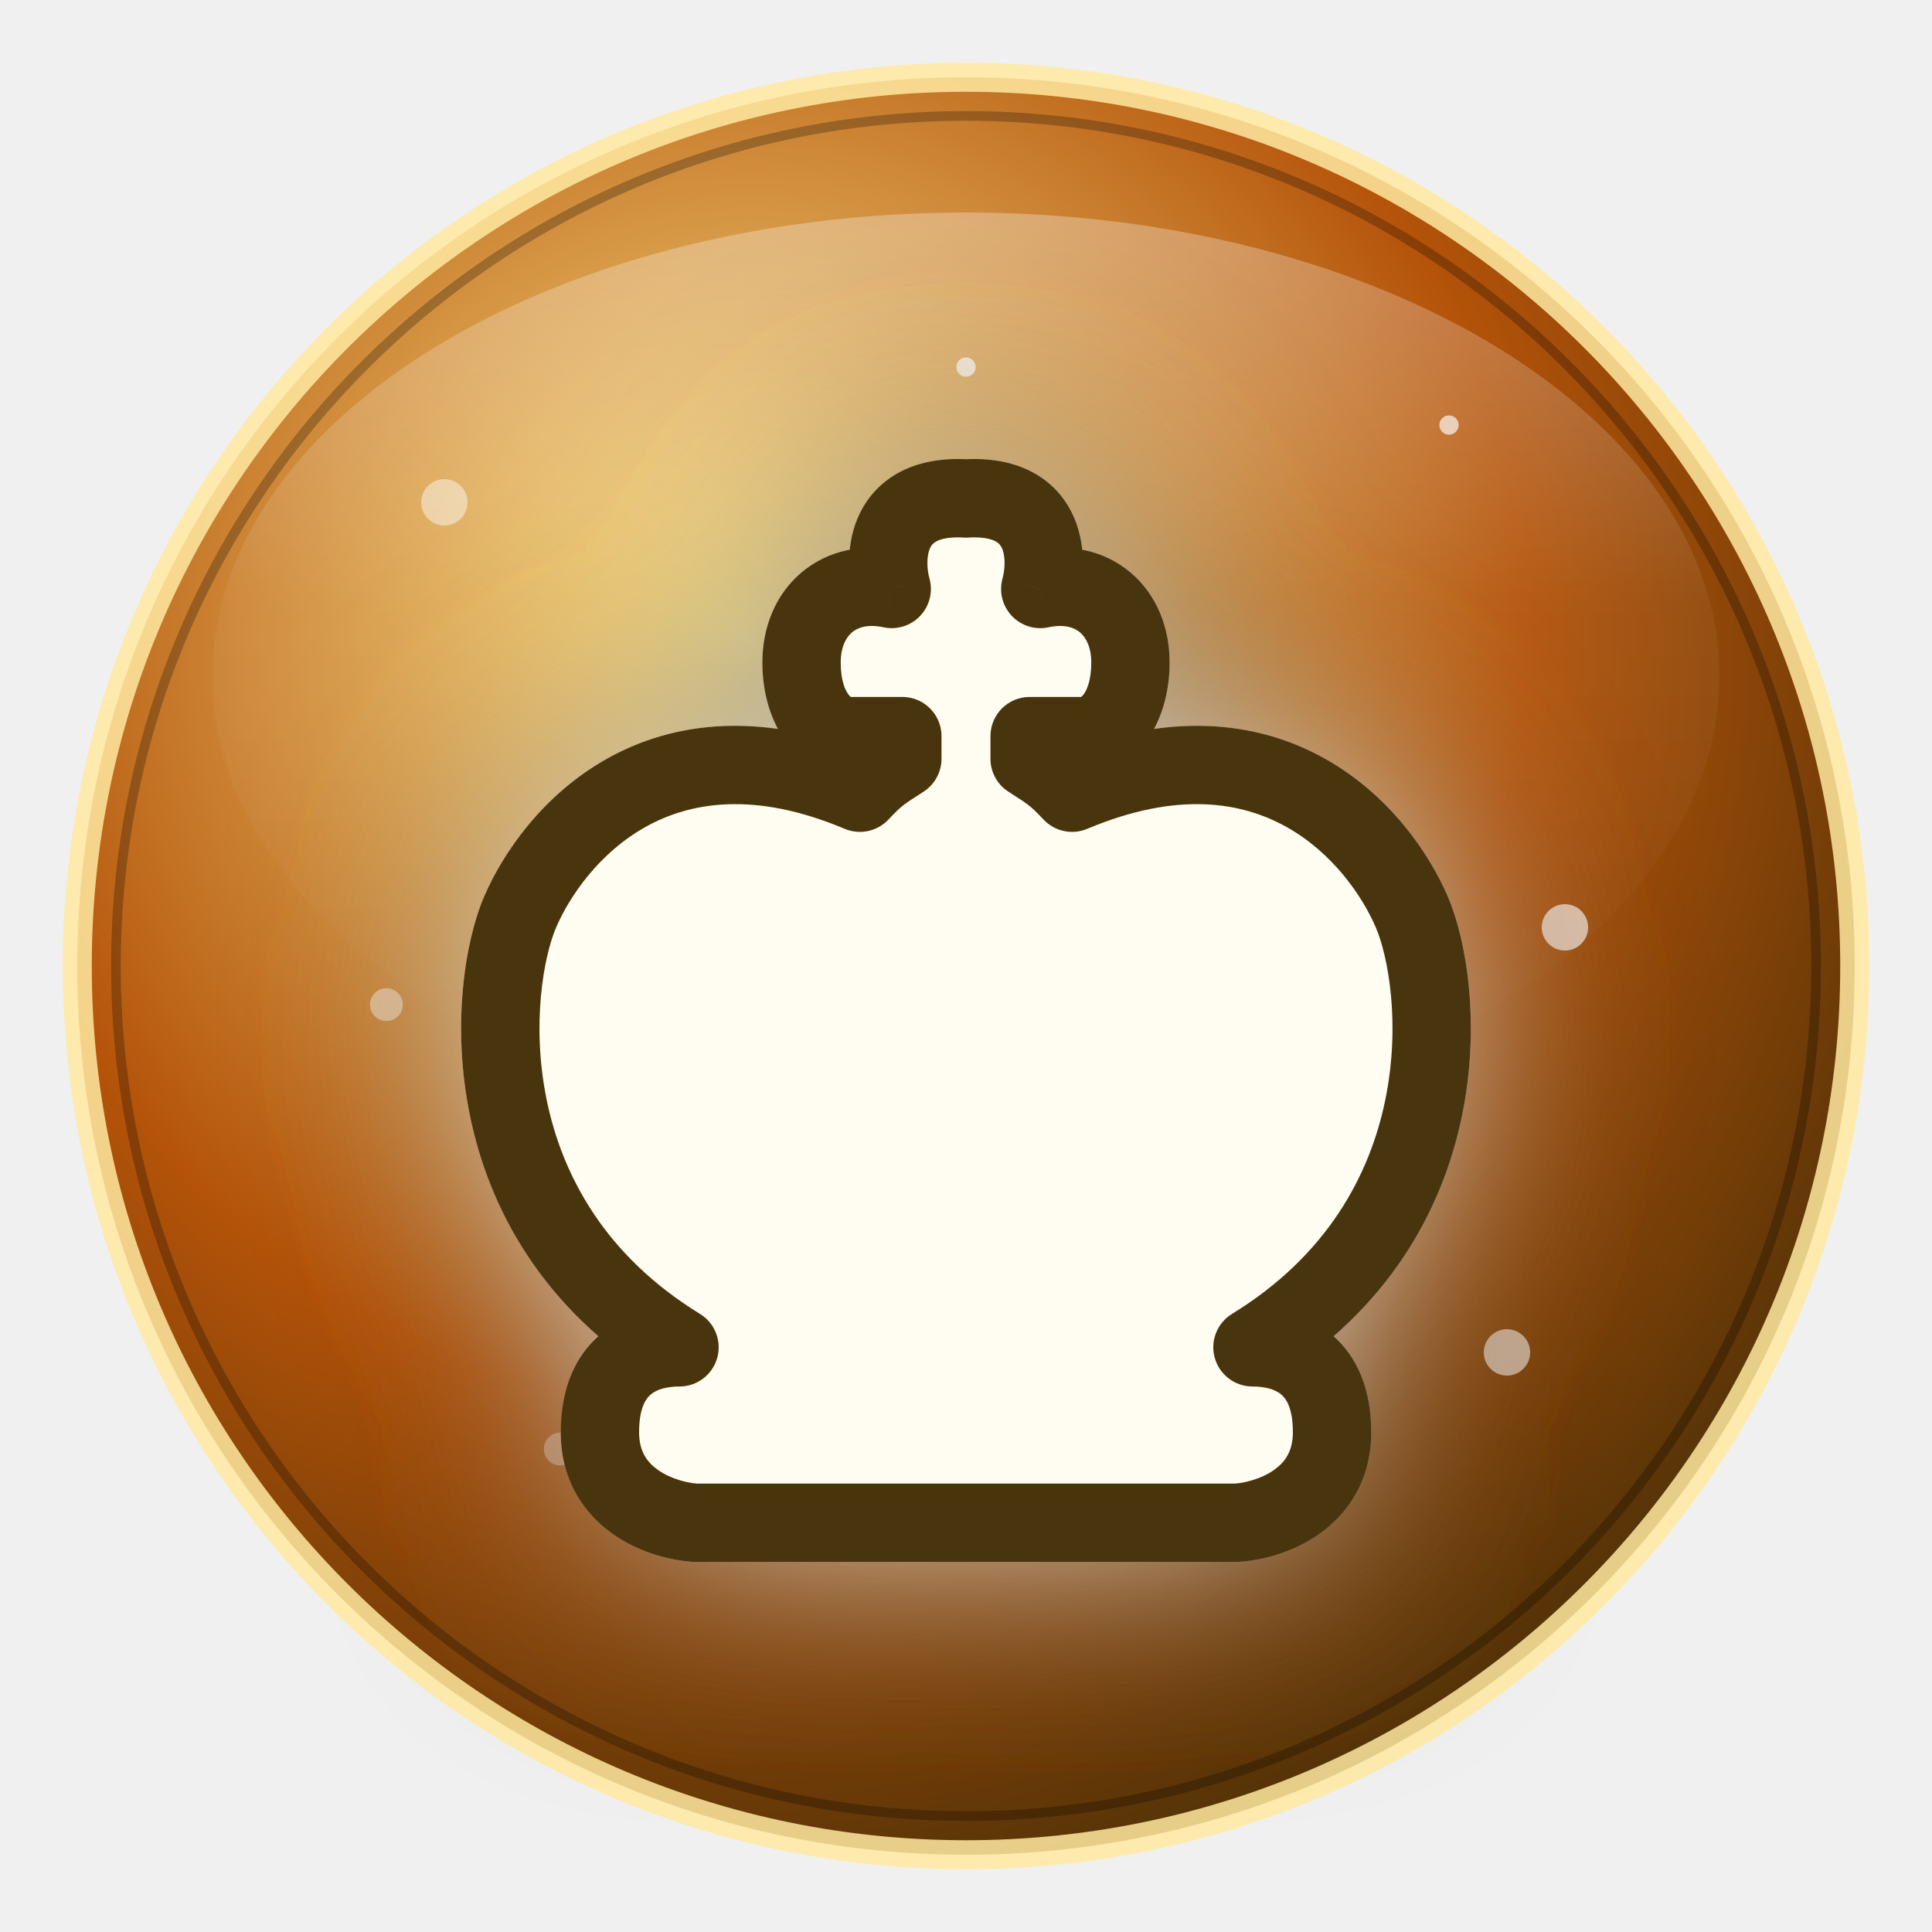
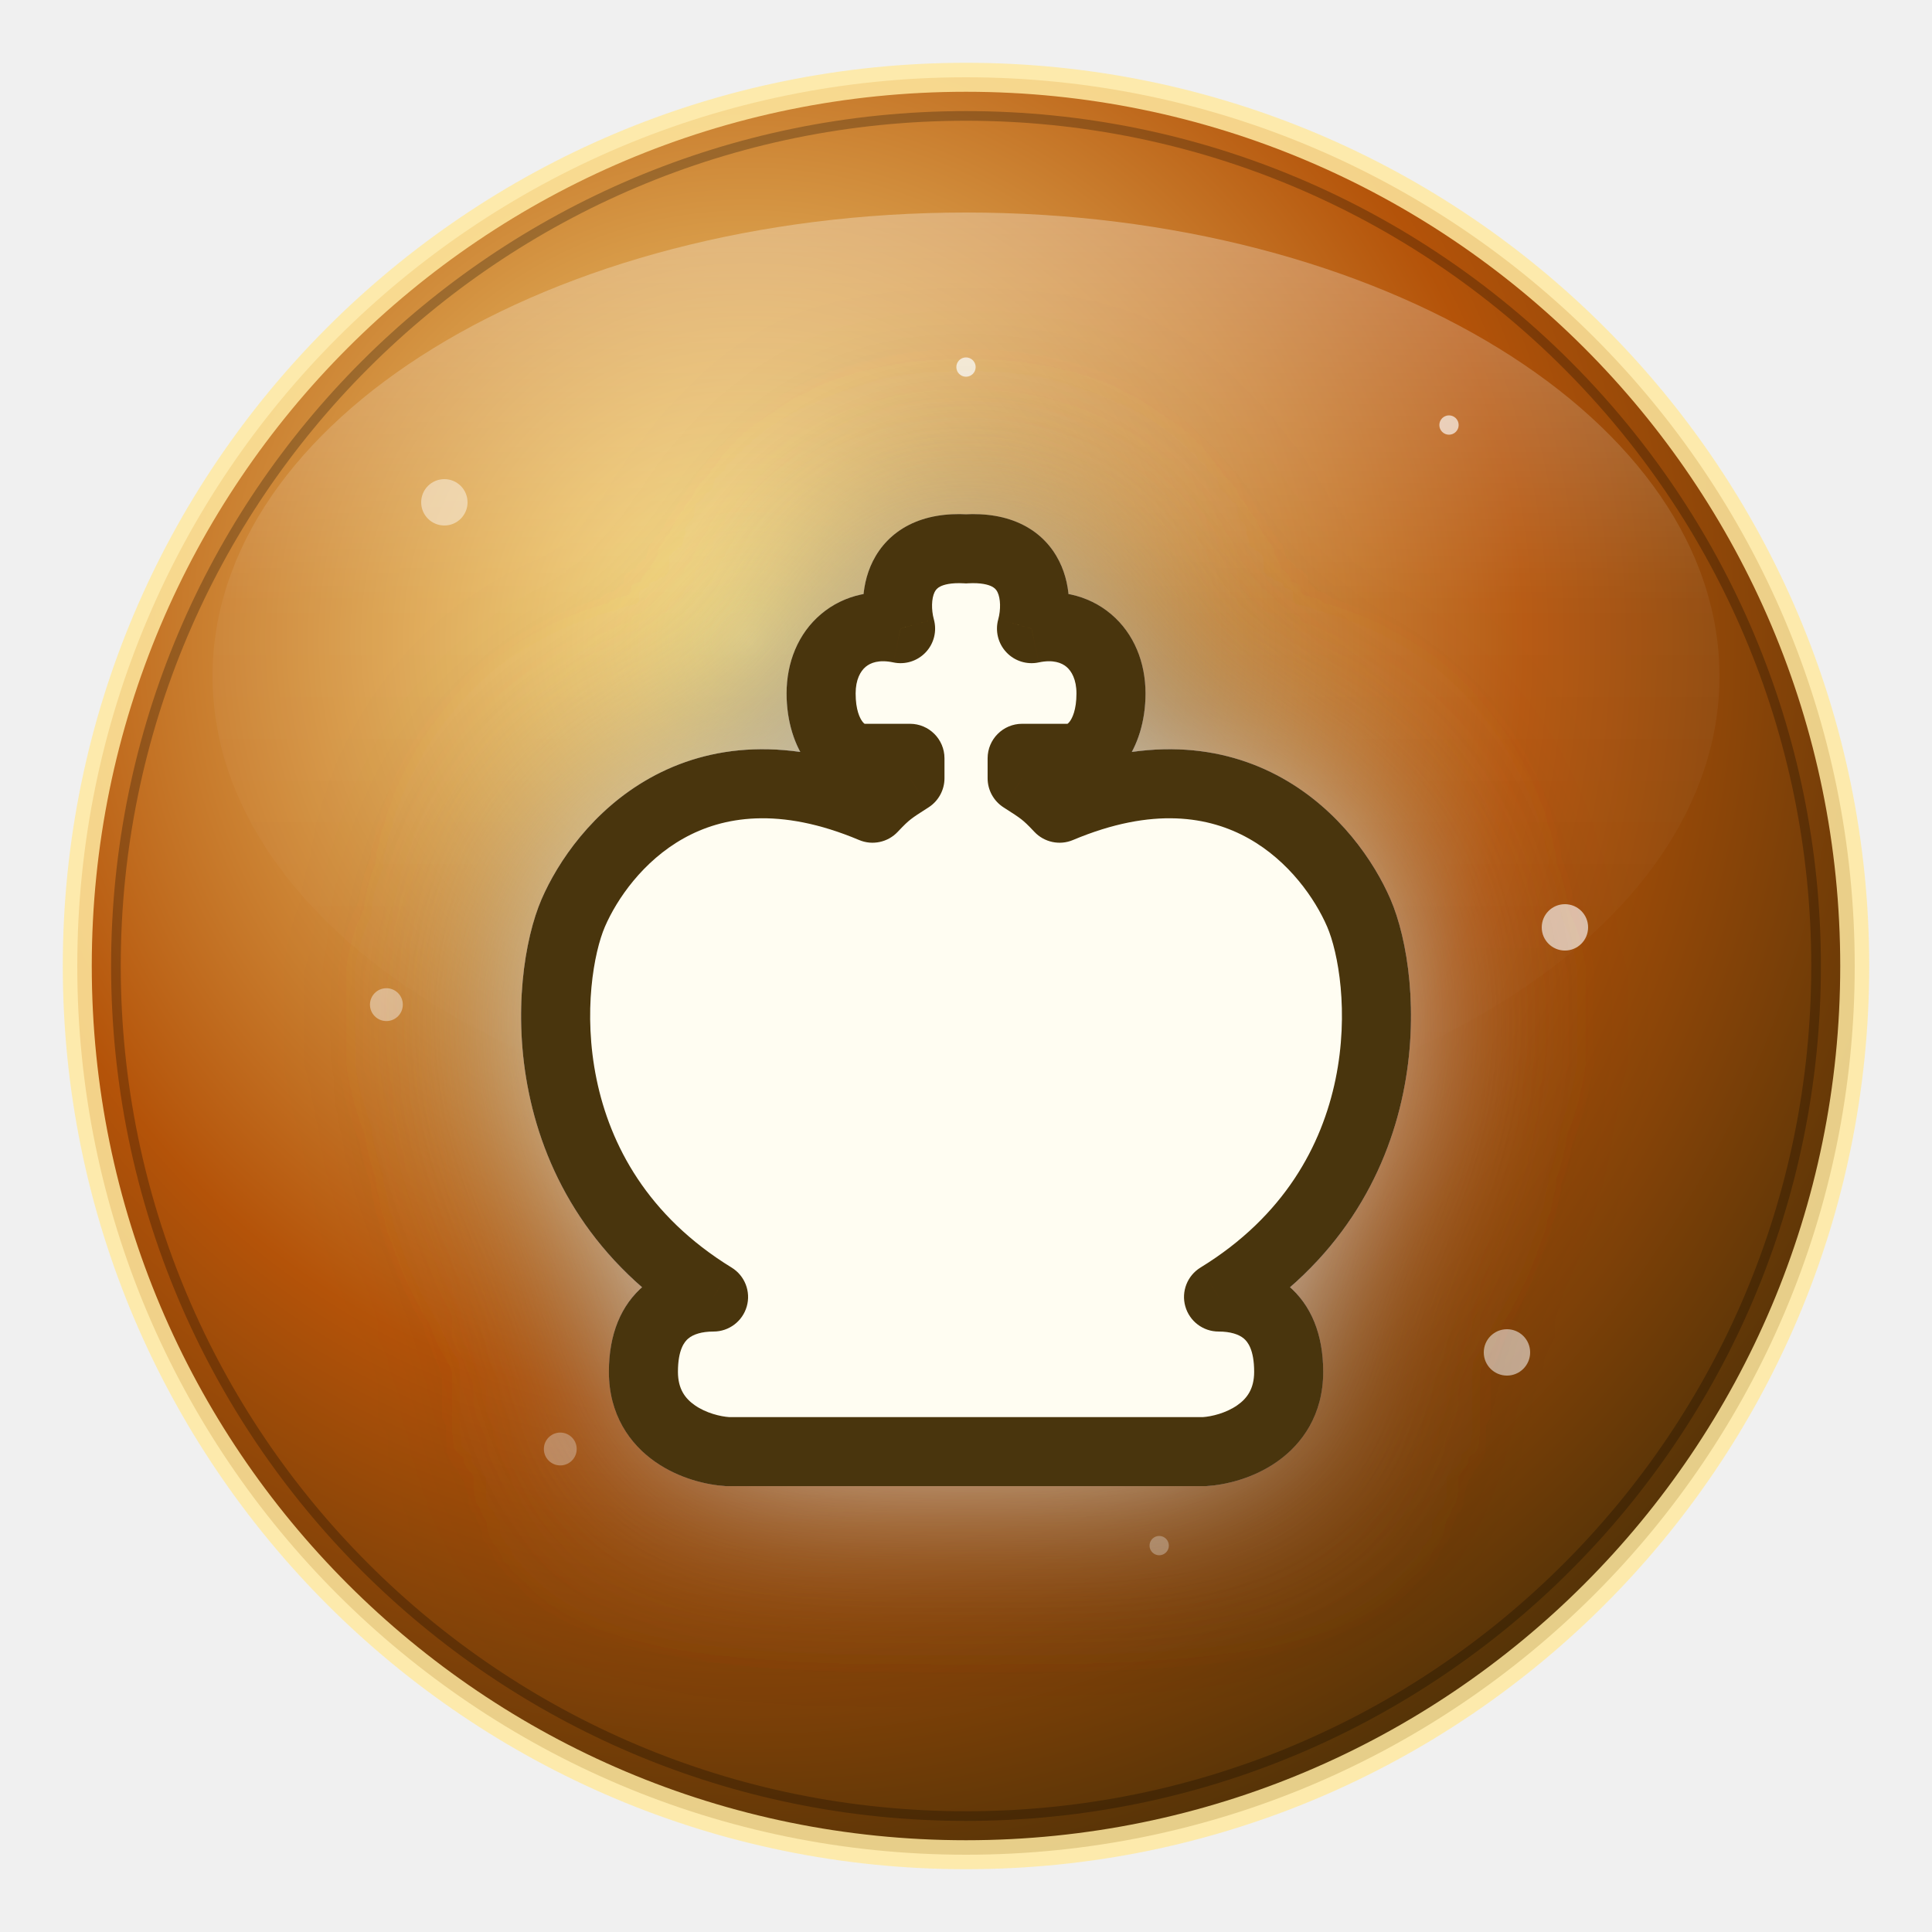
<svg xmlns="http://www.w3.org/2000/svg" width="200" height="200" viewBox="0 0 200 200">
  <defs>
    <radialGradient id="bgavatar_legend_zeussvg" cx="38%" cy="32%" r="78%">
      <stop offset="0%" stop-color="#FDE68A" />
      <stop offset="55%" stop-color="#B45309" />
      <stop offset="100%" stop-color="#3A2A06" />
    </radialGradient>
    <linearGradient id="glossavatar_legend_zeussvg" x1="0" y1="0" x2="0" y2="1">
      <stop offset="0%" stop-color="#FFFFFF" stop-opacity="0.30" />
      <stop offset="42%" stop-color="#FFFFFF" stop-opacity="0.05" />
      <stop offset="100%" stop-color="#FFFFFF" stop-opacity="0" />
    </linearGradient>
    <filter id="glowavatar_legend_zeussvg" x="-30%" y="-30%" width="160%" height="160%">
      <feGaussianBlur stdDeviation="3.2" result="b" />
      <feMerge>
        <feMergeNode in="b" />
        <feMergeNode in="SourceGraphic" />
      </feMerge>
    </filter>
  </defs>
  <circle cx="100" cy="100" r="92" fill="url(#bgavatar_legend_zeussvg)" />
  <circle cx="46" cy="52" r="2.4" fill="#FFFFFF" opacity="0.45" />
  <circle cx="150" cy="44" r="1.0" fill="#FFFFFF" opacity="0.65" />
  <circle cx="58" cy="150" r="1.7" fill="#FFFFFF" opacity="0.35" />
  <circle cx="156" cy="140" r="2.4" fill="#FFFFFF" opacity="0.55" />
  <circle cx="100" cy="38" r="1.0" fill="#FFFFFF" opacity="0.75" />
  <circle cx="40" cy="104" r="1.7" fill="#FFFFFF" opacity="0.45" />
  <circle cx="162" cy="96" r="2.4" fill="#FFFFFF" opacity="0.65" />
  <circle cx="120" cy="160" r="1.0" fill="#FFFFFF" opacity="0.35" />
  <ellipse cx="100" cy="70" rx="78" ry="48" fill="url(#glossavatar_legend_zeussvg)" />
-   <g transform="translate(46.53 45.00) scale(3.6875)" filter="url(#glowavatar_legend_zeussvg)">
+   <g transform="translate(52.88 51.00) scale(3.25)" filter="url(#glowavatar_legend_zeussvg)">
    <path d="M4.223 28.003C4.223 29.909 6.01 30.492 6.904 30.545H22.096C22.99 30.492 24.777 29.909 24.777 28.003C24.777 26.096 23.585 25.62 22.543 25.62C28.5 21.966 27.905 15.452 27.011 13.386C26.117 11.321 23.139 7.667 17.479 10.05C17.032 9.574 16.883 9.478 16.287 9.097V8.462H17.777C18.372 8.462 19.117 7.826 19.117 6.396C19.117 4.966 18.075 4.013 16.585 4.331C16.833 3.431 16.764 1.662 14.5 1.789C12.236 1.662 12.166 3.431 12.415 4.331C10.925 4.013 9.883 4.966 9.883 6.396C9.883 7.826 10.627 8.462 11.223 8.462H12.713V9.097C12.117 9.478 11.968 9.574 11.521 10.05C5.861 7.667 2.883 11.321 1.989 13.386C1.095 15.452 0.5 21.966 6.457 25.62C5.415 25.62 4.223 26.096 4.223 28.003Z" fill="#FFFDF2" />
    <path d="M6.904 30.545L6.839 31.643L6.871 31.645H6.904V30.545ZM6.457 25.62V26.72C6.95 26.72 7.382 26.392 7.516 25.918C7.65 25.445 7.452 24.939 7.032 24.682L6.457 25.62ZM1.989 13.386L0.979 12.95L0.979 12.95L1.989 13.386ZM11.521 10.05L11.094 11.064C11.518 11.243 12.009 11.138 12.324 10.803L11.521 10.05ZM12.713 9.097L13.306 10.024C13.621 9.821 13.813 9.472 13.813 9.097H12.713ZM12.713 8.462H13.813C13.813 7.854 13.32 7.362 12.713 7.362V8.462ZM11.223 8.462L11.223 7.362L11.223 7.362L11.223 8.462ZM12.415 4.331L12.185 5.407C12.561 5.487 12.951 5.365 13.215 5.085C13.479 4.806 13.577 4.409 13.475 4.038L12.415 4.331ZM14.5 1.789L14.438 2.887L14.5 2.891L14.562 2.887L14.5 1.789ZM22.096 30.545V31.645H22.128L22.161 31.643L22.096 30.545ZM22.543 25.62L21.968 24.682C21.548 24.939 21.35 25.445 21.484 25.918C21.618 26.392 22.05 26.72 22.543 26.72V25.62ZM27.011 13.386L28.02 12.95L28.02 12.95L27.011 13.386ZM17.479 10.05L16.676 10.803C16.991 11.138 17.482 11.243 17.906 11.064L17.479 10.05ZM16.287 9.097H15.187C15.187 9.472 15.378 9.821 15.694 10.024L16.287 9.097ZM16.287 8.462V7.362C15.68 7.362 15.187 7.854 15.187 8.462H16.287ZM17.777 8.462L17.777 7.362H17.777V8.462ZM16.585 4.331L15.525 4.038C15.423 4.409 15.521 4.806 15.785 5.085C16.048 5.365 16.439 5.487 16.815 5.407L16.585 4.331ZM6.969 29.447C6.675 29.429 6.214 29.316 5.859 29.067C5.551 28.852 5.323 28.547 5.323 28.003H3.123C3.123 29.365 3.788 30.304 4.598 30.87C5.36 31.403 6.239 31.607 6.839 31.643L6.969 29.447ZM5.323 28.003C5.323 27.292 5.534 27.041 5.654 26.941C5.812 26.809 6.079 26.72 6.457 26.72V24.52C5.793 24.52 4.943 24.668 4.244 25.252C3.508 25.867 3.123 26.807 3.123 28.003H5.323ZM7.032 24.682C4.347 23.035 3.162 20.773 2.731 18.685C2.29 16.547 2.648 14.634 2.998 13.823L0.979 12.95C0.437 14.204 0.05 16.581 0.577 19.13C1.113 21.729 2.61 24.55 5.882 26.557L7.032 24.682ZM2.998 13.823C3.378 12.947 4.206 11.736 5.504 11.011C6.746 10.317 8.547 9.992 11.094 11.064L11.948 9.037C8.835 7.726 6.317 8.036 4.431 9.09C2.602 10.112 1.494 11.761 0.979 12.95L2.998 13.823ZM12.324 10.803C12.531 10.582 12.636 10.485 12.739 10.404C12.857 10.312 12.993 10.223 13.306 10.024L12.12 8.171C11.836 8.352 11.601 8.502 11.383 8.672C11.151 8.853 10.958 9.042 10.719 9.298L12.324 10.803ZM13.813 9.097V8.462H11.613V9.097H13.813ZM12.713 7.362H11.223V9.562H12.713V7.362ZM11.223 7.362C11.319 7.362 11.287 7.405 11.2 7.293C11.119 7.187 10.983 6.923 10.983 6.396H8.783C8.783 8.152 9.772 9.562 11.223 9.562L11.223 7.362ZM10.983 6.396C10.983 5.949 11.141 5.683 11.3 5.549C11.45 5.422 11.723 5.308 12.185 5.407L12.644 3.255C11.617 3.036 10.624 3.24 9.881 3.868C9.146 4.488 8.783 5.414 8.783 6.396H10.983ZM13.475 4.038C13.39 3.729 13.398 3.369 13.499 3.166C13.536 3.093 13.586 3.035 13.68 2.988C13.786 2.934 14.011 2.863 14.438 2.887L14.562 0.691C13.857 0.651 13.224 0.754 12.688 1.024C12.141 1.3 11.764 1.718 11.531 2.183C11.094 3.058 11.191 4.033 11.354 4.623L13.475 4.038ZM22.161 31.643C22.761 31.607 23.64 31.403 24.402 30.87C25.211 30.304 25.877 29.365 25.877 28.003H23.677C23.677 28.547 23.449 28.852 23.141 29.067C22.786 29.316 22.325 29.429 22.031 29.447L22.161 31.643ZM25.877 28.003C25.877 26.807 25.492 25.867 24.756 25.252C24.057 24.668 23.207 24.52 22.543 24.52V26.72C22.921 26.72 23.188 26.809 23.346 26.941C23.466 27.041 23.677 27.292 23.677 28.003H25.877ZM23.118 26.557C26.39 24.55 27.887 21.729 28.423 19.13C28.95 16.581 28.563 14.204 28.02 12.95L26.001 13.823C26.352 14.634 26.71 16.547 26.269 18.685C25.837 20.773 24.653 23.035 21.968 24.682L23.118 26.557ZM28.02 12.95C27.506 11.761 26.398 10.112 24.569 9.09C22.683 8.036 20.165 7.726 17.052 9.037L17.906 11.064C20.453 9.992 22.254 10.317 23.496 11.011C24.794 11.736 25.622 12.947 26.001 13.823L28.02 12.95ZM18.281 9.298C18.042 9.042 17.849 8.853 17.617 8.672C17.399 8.502 17.164 8.352 16.88 8.171L15.694 10.024C16.006 10.223 16.143 10.312 16.261 10.404C16.364 10.485 16.469 10.582 16.676 10.803L18.281 9.298ZM17.387 9.097V8.462H15.187V9.097H17.387ZM16.287 9.562H17.777V7.362H16.287V9.562ZM17.777 9.562C19.228 9.562 20.217 8.152 20.217 6.396H18.017C18.017 6.923 17.881 7.187 17.8 7.293C17.713 7.405 17.681 7.362 17.777 7.362L17.777 9.562ZM20.217 6.396C20.217 5.414 19.854 4.488 19.119 3.868C18.376 3.24 17.382 3.036 16.356 3.255L16.815 5.407C17.277 5.308 17.55 5.422 17.7 5.549C17.859 5.683 18.017 5.949 18.017 6.396H20.217ZM17.646 4.623C17.808 4.033 17.906 3.058 17.468 2.183C17.236 1.718 16.859 1.3 16.311 1.024C15.776 0.754 15.143 0.651 14.438 0.691L14.562 2.887C14.989 2.863 15.214 2.934 15.32 2.988C15.414 3.035 15.464 3.093 15.501 3.166C15.602 3.369 15.61 3.729 15.525 4.038L17.646 4.623ZM22.096 29.445H6.904V31.645H22.096V29.445Z" fill="#4A3408" />
  </g>
  <circle cx="100" cy="100" r="92" fill="none" stroke="#FFE9A0" stroke-width="3" opacity="0.85" />
  <circle cx="100" cy="100" r="88" fill="none" stroke="#000000" stroke-width="1" opacity="0.25" />
</svg>
